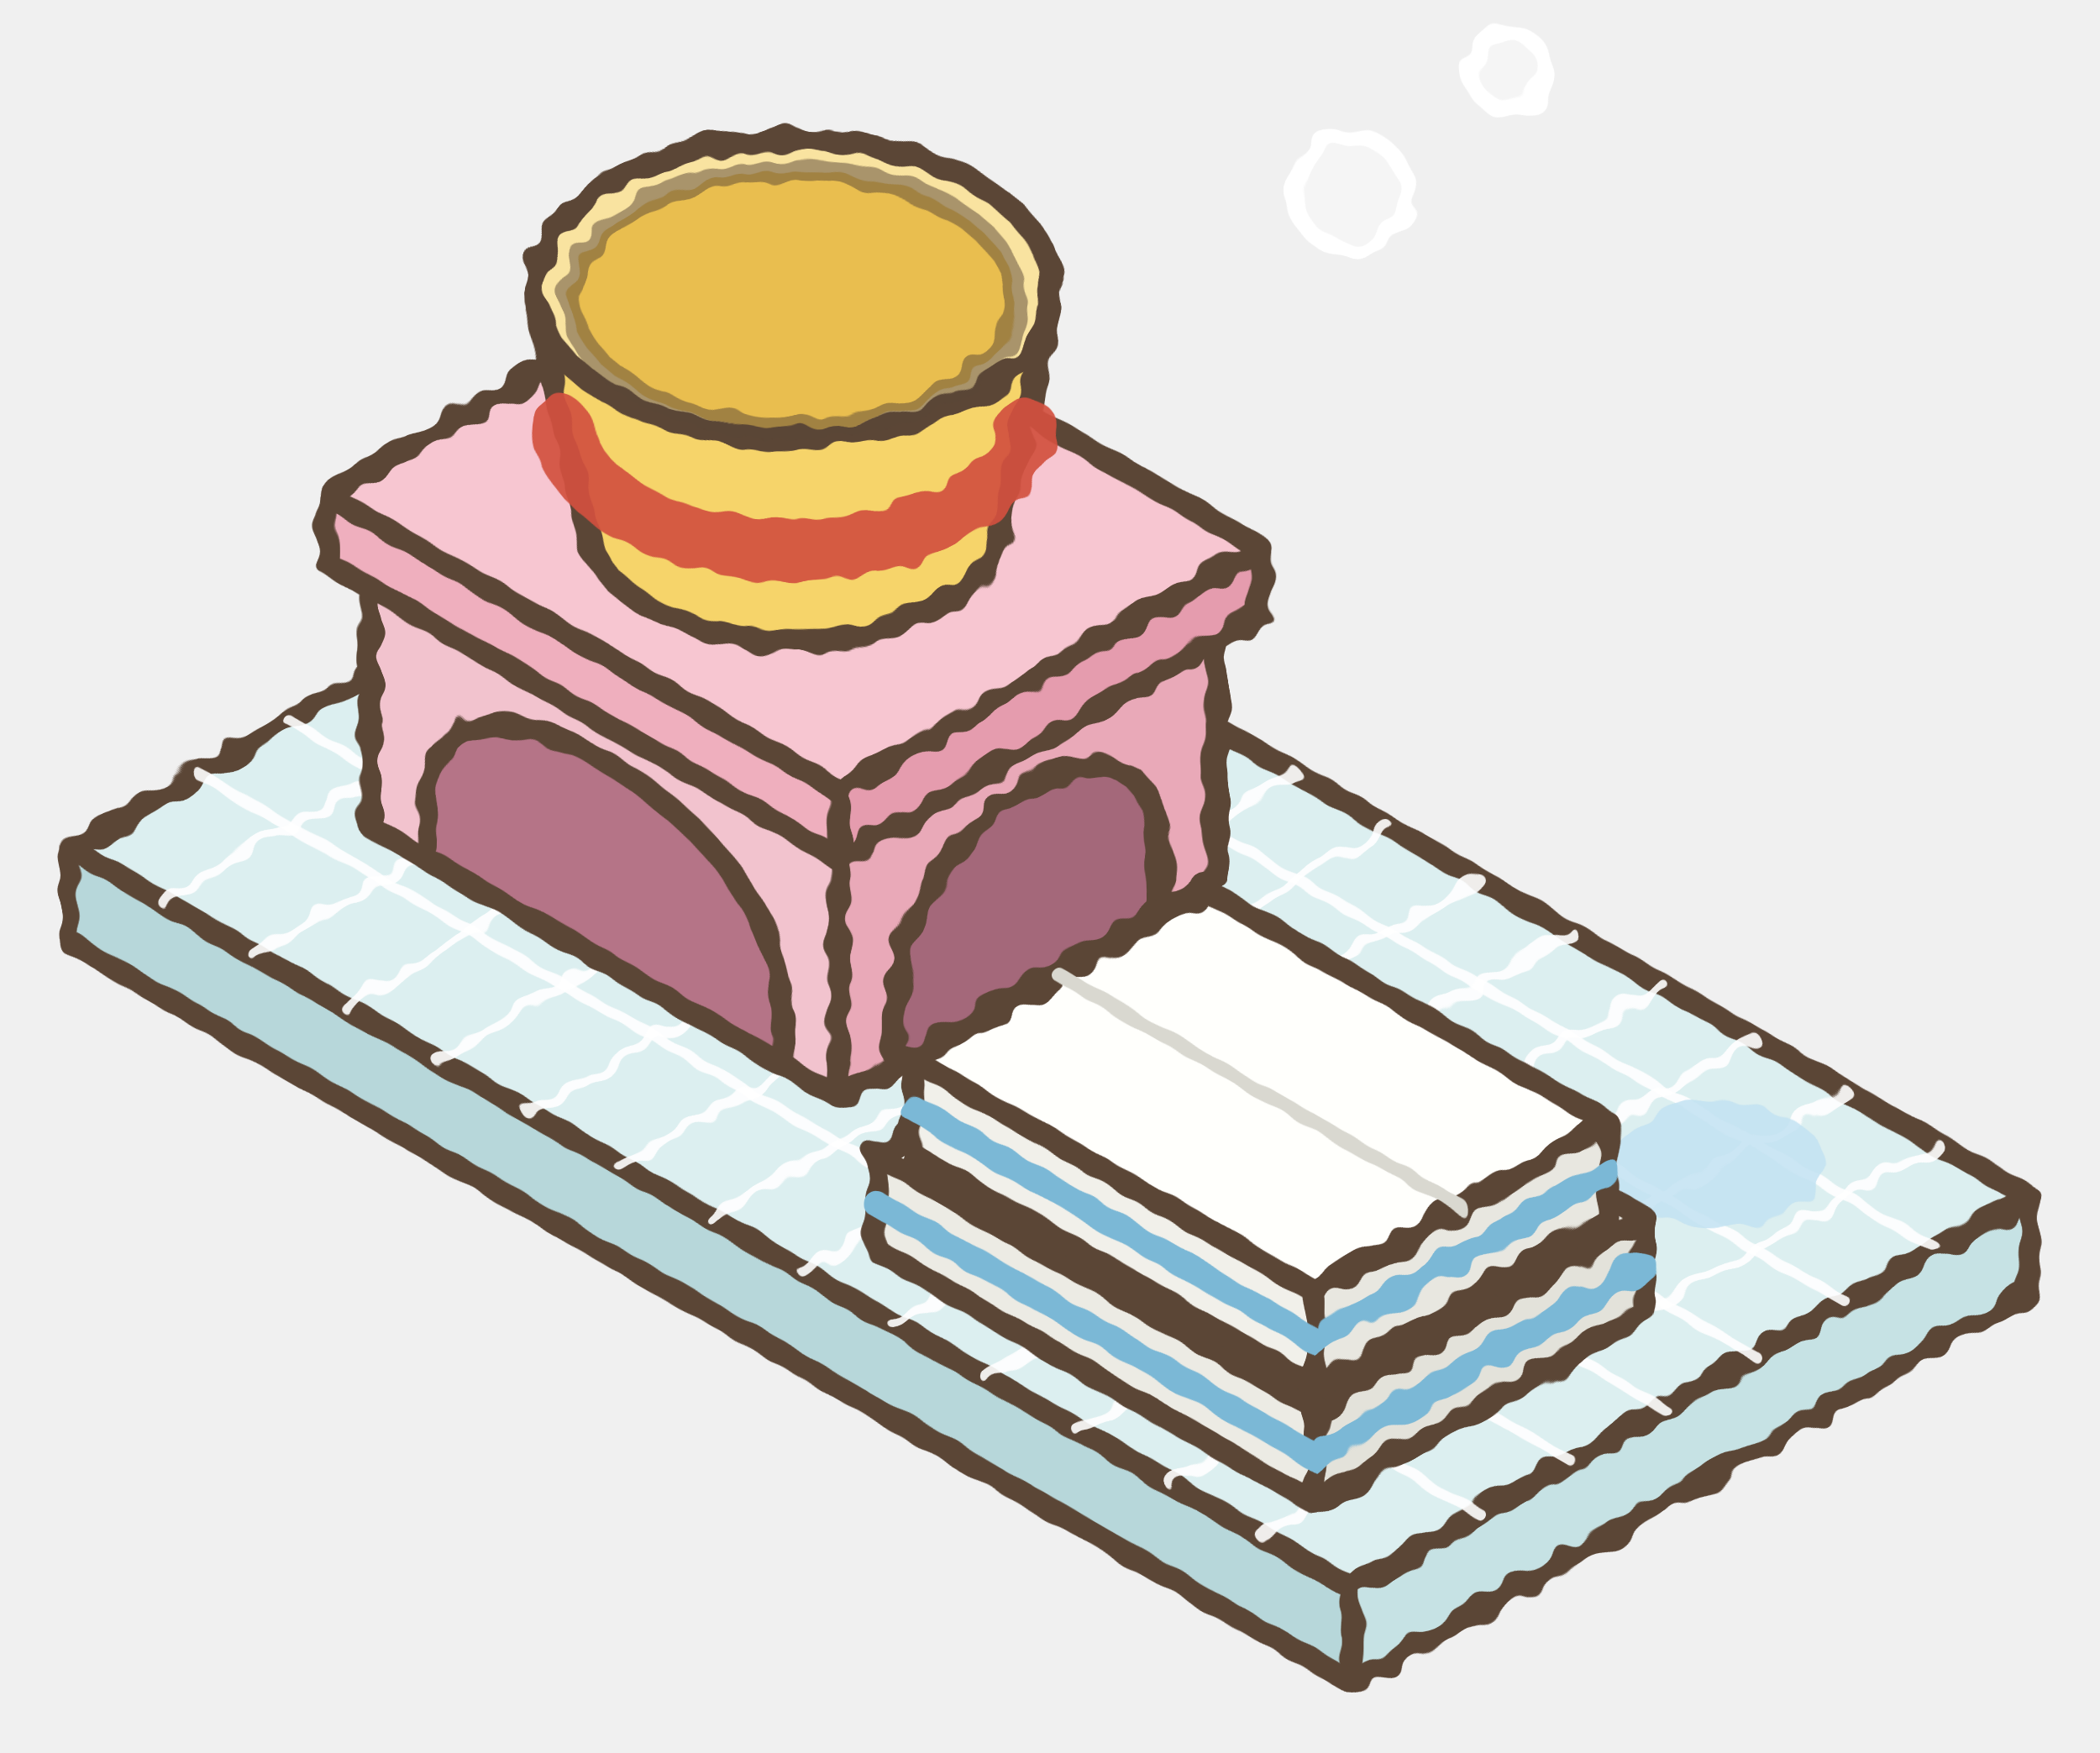
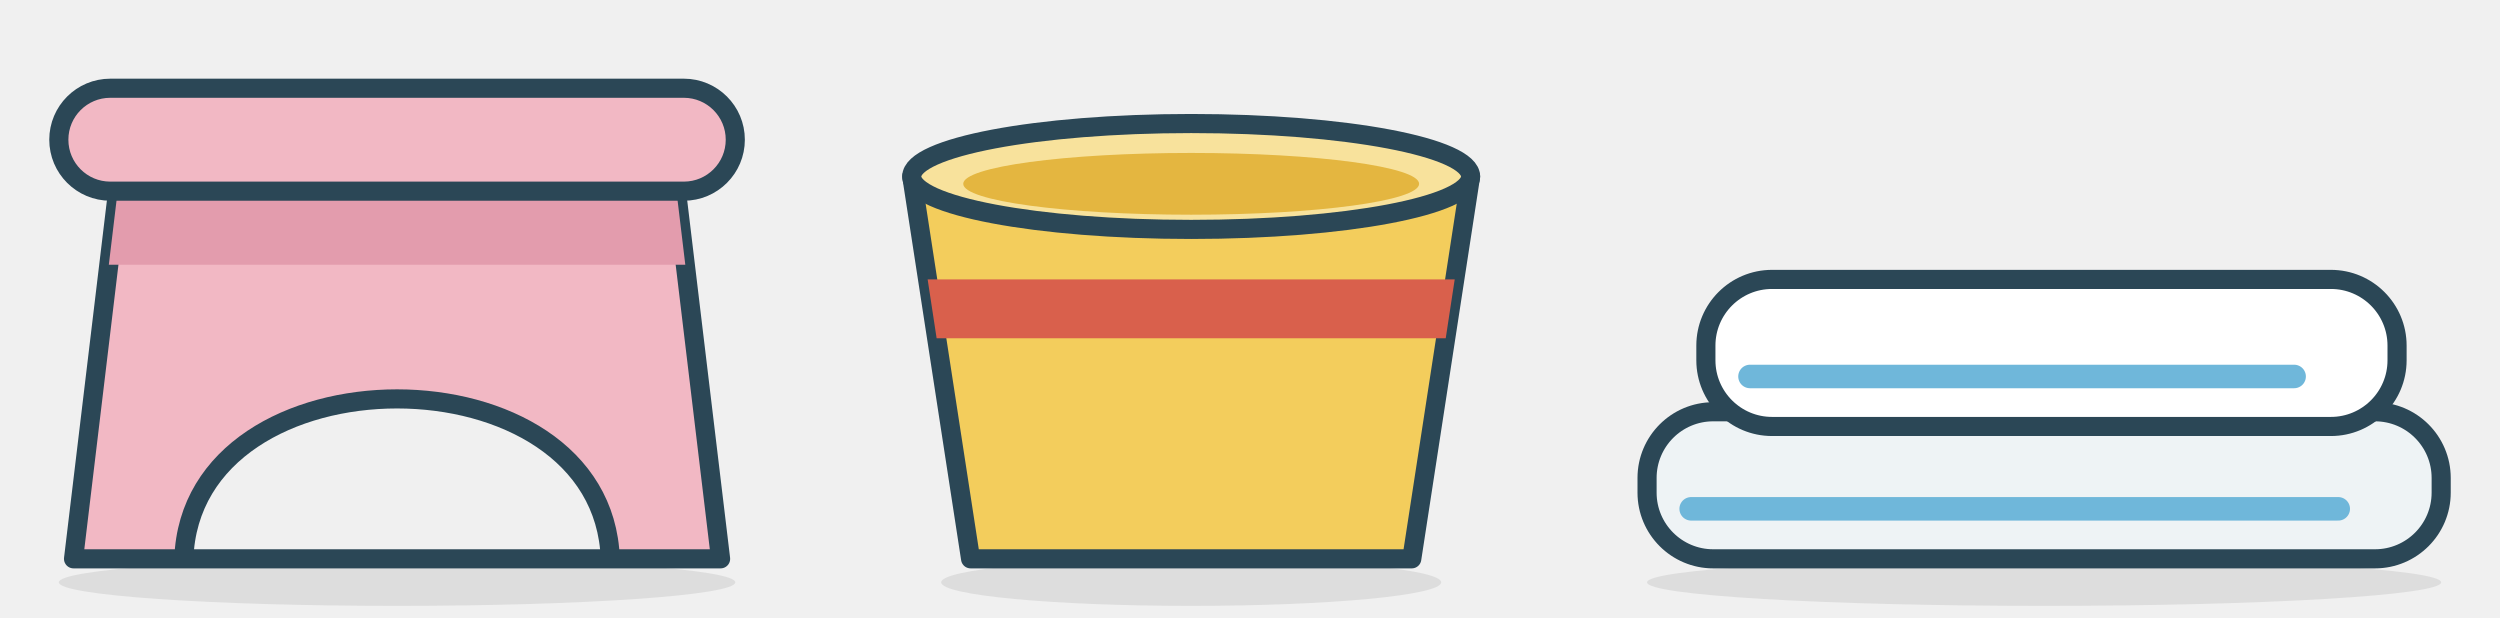
- <svg xmlns="http://www.w3.org/2000/svg" viewBox="19.4 13.7 89.4 74.6">
-   <defs>
-     <filter id="w" x="-5%" y="-5%" width="110%" height="110%">
-       <feTurbulence type="fractalNoise" baseFrequency=".9" numOctaves="1" seed="3" />
-       <feDisplacementMap in="SourceGraphic" scale=".9" />
-     </filter>
-   </defs>
-   <g filter="url(#w)">
-     <path d="M22.38,53.85 L76.94,85.35 L76.94,81.30 L22.38,49.80Z" fill="#B7D7DA" stroke="#5B4636" stroke-width="0.95" stroke-linejoin="round" />
-     <path d="M105.78,68.70 L76.94,85.35 L76.94,81.30 L105.78,64.65Z" fill="#C6E2E4" stroke="#5B4636" stroke-width="0.95" stroke-linejoin="round" />
-     <path d="M51.22,33.15 L105.78,64.65 L76.94,81.30 L22.38,49.80Z" fill="#DCEFF0" stroke="#5B4636" stroke-width="0.95" stroke-linejoin="round" />
-     <path d="M55.12,35.40 L26.28,52.05" fill="none" stroke="#FFFFFF" stroke-width="0.45" stroke-linecap="round" opacity=".9" />
-     <path d="M59.01,37.65 L30.18,54.30" fill="none" stroke="#FFFFFF" stroke-width="0.45" stroke-linecap="round" opacity=".9" />
-     <path d="M62.91,39.90 L34.07,56.55" fill="none" stroke="#FFFFFF" stroke-width="0.45" stroke-linecap="round" opacity=".9" />
-     <path d="M66.81,42.15 L37.97,58.80" fill="none" stroke="#FFFFFF" stroke-width="0.45" stroke-linecap="round" opacity=".9" />
-     <path d="M70.71,44.40 L41.87,61.05" fill="none" stroke="#FFFFFF" stroke-width="0.45" stroke-linecap="round" opacity=".9" />
-     <path d="M74.60,46.65 L45.76,63.30" fill="none" stroke="#FFFFFF" stroke-width="0.45" stroke-linecap="round" opacity=".9" />
-     <path d="M78.50,48.90 L49.66,65.55" fill="none" stroke="#FFFFFF" stroke-width="0.45" stroke-linecap="round" opacity=".9" />
-     <path d="M82.40,51.15 L53.56,67.80" fill="none" stroke="#FFFFFF" stroke-width="0.45" stroke-linecap="round" opacity=".9" />
-     <path d="M86.29,53.40 L57.46,70.05" fill="none" stroke="#FFFFFF" stroke-width="0.45" stroke-linecap="round" opacity=".9" />
-     <path d="M90.19,55.65 L61.35,72.30" fill="none" stroke="#FFFFFF" stroke-width="0.45" stroke-linecap="round" opacity=".9" />
-     <path d="M94.09,57.90 L65.25,74.55" fill="none" stroke="#FFFFFF" stroke-width="0.45" stroke-linecap="round" opacity=".9" />
-     <path d="M97.99,60.15 L69.15,76.80" fill="none" stroke="#FFFFFF" stroke-width="0.45" stroke-linecap="round" opacity=".9" />
-     <path d="M101.88,62.40 L73.04,79.05" fill="none" stroke="#FFFFFF" stroke-width="0.45" stroke-linecap="round" opacity=".9" />
-     <path d="M47.32,35.40 L101.88,66.90" fill="none" stroke="#FFFFFF" stroke-width="0.45" stroke-linecap="round" opacity=".9" />
-     <path d="M43.43,37.65 L97.99,69.15" fill="none" stroke="#FFFFFF" stroke-width="0.45" stroke-linecap="round" opacity=".9" />
-     <path d="M39.53,39.90 L94.09,71.40" fill="none" stroke="#FFFFFF" stroke-width="0.45" stroke-linecap="round" opacity=".9" />
-     <path d="M35.63,42.15 L90.19,73.65" fill="none" stroke="#FFFFFF" stroke-width="0.45" stroke-linecap="round" opacity=".9" />
-     <path d="M31.74,44.40 L86.29,75.90" fill="none" stroke="#FFFFFF" stroke-width="0.45" stroke-linecap="round" opacity=".9" />
-     <path d="M27.84,46.65 L82.40,78.15" fill="none" stroke="#FFFFFF" stroke-width="0.45" stroke-linecap="round" opacity=".9" />
-     <path d="M95.80,65.19 L95.35,65.42 L94.84,65.61 L94.30,65.77 L93.73,65.88 L93.13,65.95 L92.53,65.97 L91.93,65.95 L91.33,65.88 L90.76,65.77 L90.22,65.61 L89.71,65.42 L89.26,65.19 L88.86,64.93 L88.52,64.64 L88.25,64.32 L88.06,63.99 L87.94,63.65 L87.90,63.30 L87.94,62.95 L88.06,62.61 L88.25,62.28 L88.52,61.96 L88.86,61.67 L89.26,61.41 L89.71,61.18 L90.22,60.99 L90.76,60.83 L91.33,60.72 L91.93,60.65 L92.53,60.63 L93.13,60.65 L93.73,60.72 L94.30,60.83 L94.84,60.99 L95.35,61.18 L95.80,61.41 L96.20,61.67 L96.54,61.96 L96.81,62.28 L97.00,62.61 L97.12,62.95 L97.16,63.30 L97.12,63.65 L97.00,63.99 L96.81,64.32 L96.54,64.64 L96.20,64.93Z" fill="#C2E2F2" stroke="none" stroke-width="0.95" stroke-linejoin="round" opacity=".85" />
-     <g>
-       <path d="M35.16,48.90 L55.12,60.42 L55.12,49.17 L35.16,37.65Z" fill="#F2C3CE" stroke="#5B4636" stroke-width="0.95" stroke-linejoin="round" />
-       <path d="M71.17,51.15 L55.12,60.42 L55.12,49.17 L71.17,39.90Z" fill="#E9A9B8" stroke="#5B4636" stroke-width="0.95" stroke-linejoin="round" />
-       <path d="M51.22,28.38 L71.17,39.90 L55.12,49.17 L35.16,37.65Z" fill="#F4B9C6" stroke="#5B4636" stroke-width="0.95" stroke-linejoin="round" />
-       <path d="M37.50,50.25 L37.50,50.25 L37.57,47.77 L37.76,46.60 L38.08,45.78 L38.53,45.20 L39.08,44.81 L39.74,44.60 L40.49,44.53 L41.32,44.61 L42.22,44.82 L43.16,45.14 L44.14,45.58 L45.14,46.11 L46.14,46.73 L47.12,47.43 L48.06,48.19 L48.96,49.02 L49.79,49.90 L50.54,50.83 L51.20,51.81 L51.76,52.84 L52.20,53.93 L52.52,55.12 L52.71,56.51 L52.78,59.07 L52.78,59.07Z" fill="#B57487" stroke="#5B4636" stroke-width="0.95" stroke-linejoin="round" />
-       <path d="M68.84,52.50 L68.84,52.50 L68.79,50.01 L68.64,48.81 L68.40,47.95 L68.07,47.30 L67.66,46.83 L67.17,46.52 L66.61,46.34 L65.99,46.30 L65.32,46.37 L64.62,46.56 L63.89,46.85 L63.15,47.24 L62.40,47.71 L61.67,48.26 L60.97,48.89 L60.30,49.58 L59.68,50.34 L59.12,51.16 L58.63,52.04 L58.22,52.99 L57.89,54.02 L57.65,55.16 L57.50,56.52 L57.46,59.07 L57.46,59.07Z" fill="#A4687A" stroke="#5B4636" stroke-width="0.95" stroke-linejoin="round" />
-       <path d="M33.29,37.65 L55.12,50.25 L55.12,47.37 L33.29,34.77Z" fill="#EFAFBE" stroke="#5B4636" stroke-width="0.95" stroke-linejoin="round" />
-       <path d="M73.04,39.90 L55.12,50.25 L55.12,47.37 L73.04,37.02Z" fill="#E59CAE" stroke="#5B4636" stroke-width="0.95" stroke-linejoin="round" />
-       <path d="M51.22,24.42 L73.04,37.02 L55.12,47.37 L33.29,34.77Z" fill="#F7C6D1" stroke="#5B4636" stroke-width="0.95" stroke-linejoin="round" />
-       <path d="M53.17,32.29 L59.40,35.90" fill="none" stroke="#D98DA0" stroke-width="0.7" stroke-linecap="round" />
-     </g>
-     <path d="M42.15,25.99 L42.24,25.16 L42.52,24.35 L42.99,23.56 L43.62,22.81 L44.42,22.12 L45.37,21.49 L46.46,20.95 L47.66,20.48 L48.95,20.12 L50.32,19.85 L51.73,19.69 L53.17,19.63 L54.61,19.69 L56.02,19.85 L57.39,20.12 L58.68,20.48 L59.88,20.95 L60.96,21.49 L61.91,22.12 L62.72,22.81 L63.35,23.56 L63.82,24.35 L64.10,25.16 L64.19,25.99 L64.10,26.83 L61.91,36.56 L61.69,37.21 L61.32,37.84 L60.81,38.44 L60.17,38.99 L59.40,39.49 L58.54,39.93 L57.58,40.30 L56.54,40.60 L55.45,40.81 L54.32,40.94 L53.17,40.99 L52.02,40.94 L50.89,40.81 L49.79,40.60 L48.76,40.30 L47.80,39.93 L46.93,39.49 L46.17,38.99 L45.53,38.44 L45.02,37.84 L44.65,37.21 L44.43,36.56 L42.24,26.83Z" fill="#F6D46A" stroke="#5B4636" stroke-width="0.95" stroke-linejoin="round" />
-     <path d="M60.96,30.49 L59.88,31.04 L58.68,31.51 L57.39,31.87 L56.02,32.14 L54.61,32.30 L53.17,32.36 L51.73,32.30 L50.32,32.14 L48.95,31.87 L47.66,31.51 L46.46,31.04 L45.37,30.49 L44.42,29.87 L43.62,29.18 L42.99,28.43 L42.52,27.64 L42.24,26.83 L42.15,25.99 L42.24,25.16 L42.52,24.35 L42.99,23.56 L43.62,22.81 L44.42,22.12 L45.37,21.49 L46.46,20.95 L47.66,20.48 L48.95,20.12 L50.32,19.85 L51.73,19.69 L53.17,19.63 L54.61,19.69 L56.02,19.85 L57.39,20.12 L58.68,20.48 L59.88,20.95 L60.96,21.49 L61.91,22.12 L62.72,22.81 L63.35,23.56 L63.82,24.35 L64.10,25.16 L64.19,25.99 L64.10,26.83 L63.82,27.64 L63.35,28.43 L62.72,29.18 L61.91,29.87Z" fill="#F9E3A0" stroke="#5B4636" stroke-width="0.95" stroke-linejoin="round" />
-     <path d="M59.87,30.31 L58.94,30.79 L57.91,31.18 L56.80,31.50 L55.62,31.73 L54.41,31.87 L53.17,31.92 L51.93,31.87 L50.72,31.73 L49.54,31.50 L48.43,31.18 L47.40,30.79 L46.47,30.31 L45.65,29.78 L44.96,29.18 L44.41,28.54 L44.01,27.86 L43.77,27.16 L43.69,26.44 L43.77,25.73 L44.01,25.03 L44.41,24.35 L44.96,23.71 L45.65,23.11 L46.47,22.57 L47.40,22.10 L48.43,21.71 L49.54,21.39 L50.72,21.16 L51.93,21.02 L53.17,20.97 L54.41,21.02 L55.62,21.16 L56.80,21.39 L57.91,21.71 L58.94,22.10 L59.87,22.57 L60.69,23.11 L61.38,23.71 L61.93,24.35 L62.33,25.03 L62.57,25.73 L62.65,26.44 L62.57,27.16 L62.33,27.86 L61.93,28.54 L61.38,29.18 L60.69,29.78Z" fill="#E9BE4F" stroke="#5B4636" stroke-width="0.95" stroke-linejoin="round" stroke-opacity=".5" />
-     <path d="M63.05,31.89 L62.92,32.46 L62.69,33.01 L62.37,33.54 L61.96,34.05 L61.46,34.54 L60.88,35.00 L60.22,35.42 L59.50,35.80 L58.72,36.14 L57.88,36.44 L56.99,36.68 L56.07,36.87 L55.12,37.01 L54.15,37.09 L53.17,37.12 L52.19,37.09 L51.22,37.01 L50.27,36.87 L49.35,36.68 L48.46,36.44 L47.62,36.14 L46.84,35.80 L46.11,35.42 L45.46,35.00 L44.88,34.54 L44.38,34.05 L43.97,33.54 L43.65,33.01 L43.42,32.46 L43.29,31.89" fill="none" stroke="#D2503F" stroke-width="2.6" stroke-linecap="round" opacity=".92" />
-     <path d="M56.68,66.90 L75.38,77.70 L75.38,73.65 L56.68,62.85Z" fill="#ECEBE4" stroke="#5B4636" stroke-width="0.95" stroke-linejoin="round" />
-     <path d="M89.41,69.60 L75.38,77.70 L75.38,73.65 L89.41,65.55Z" fill="#E3E2DA" stroke="#5B4636" stroke-width="0.95" stroke-linejoin="round" />
-     <path d="M70.71,54.75 L89.41,65.55 L75.38,73.65 L56.68,62.85Z" fill="#FBFBF7" stroke="#5B4636" stroke-width="0.95" stroke-linejoin="round" />
-     <path d="M58.24,62.85 L75.38,72.75 L75.38,68.70 L58.24,58.80Z" fill="#F1F0EA" stroke="#5B4636" stroke-width="0.95" stroke-linejoin="round" />
-     <path d="M87.85,65.55 L75.38,72.75 L75.38,68.70 L87.85,61.50Z" fill="#E8E7E0" stroke="#5B4636" stroke-width="0.95" stroke-linejoin="round" />
-     <path d="M70.71,51.60 L87.85,61.50 L75.38,68.70 L58.24,58.80Z" fill="#FFFFFC" stroke="#5B4636" stroke-width="0.95" stroke-linejoin="round" />
-     <path d="M56.68,64.92 L75.38,75.72 L89.41,67.62" fill="none" stroke="#7BB8D6" stroke-width="1.1" stroke-linecap="round" />
-     <path d="M58.24,60.87 L75.38,70.77 L87.85,63.57" fill="none" stroke="#7BB8D6" stroke-width="1.1" stroke-linecap="round" />
-     <path d="M64.47,55.20 L81.62,65.10" fill="none" stroke="#D9D8D0" stroke-width="0.6" stroke-linecap="round" />
-     <circle cx="76.9" cy="21.9" r="2.4" fill="#FFFFFF" fill-opacity=".35" stroke="#FFFFFF" stroke-width=".7" />
-     <circle cx="83.6" cy="16.7" r="1.6" fill="#FFFFFF" fill-opacity=".35" stroke="#FFFFFF" stroke-width=".7" />
-   </g>
+ <svg xmlns="http://www.w3.org/2000/svg" viewBox="0 8 170 42">
+   <ellipse cx="27" cy="47.6" rx="23" ry="1.6" fill="#000" fill-opacity=".08" />
+   <path d="M8 21 H46 L49 46 H5 Z M12.5 46 C13 31.5 41 31.5 41.5 46 Z" fill="#F2B8C4" fill-rule="evenodd" stroke="#2B4756" stroke-width="1.3" stroke-linejoin="round" stroke-linecap="round" />
+   <path d="M8 21 H46 L46.6 26 H7.4 Z" fill="#E39CAD" stroke="none" />
+   <rect x="4" y="14" width="46" height="7" rx="3.5" fill="#F2B8C4" stroke="#2B4756" stroke-width="1.3" stroke-linejoin="round" stroke-linecap="round" />
+   <ellipse cx="81" cy="47.6" rx="17" ry="1.6" fill="#000" fill-opacity=".08" />
+   <path d="M62 20 H100 L96 46 H66 Z" fill="#F3CD5C" stroke="#2B4756" stroke-width="1.3" stroke-linejoin="round" stroke-linecap="round" />
+   <path d="M63.08 27 H98.92 L98.31 31 H63.69 Z" fill="#D9604C" />
+   <ellipse cx="81" cy="20" rx="19" ry="3.6" fill="#F8E29C" stroke="#2B4756" stroke-width="1.3" stroke-linejoin="round" stroke-linecap="round" />
+   <ellipse cx="81" cy="20.5" rx="15.5" ry="2.1" fill="#E4B640" />
+   <ellipse cx="139" cy="47.6" rx="27" ry="1.6" fill="#000" fill-opacity=".08" />
+   <rect x="112" y="36" width="54" height="10" rx="4.5" fill="#EEF3F5" stroke="#2B4756" stroke-width="1.3" stroke-linejoin="round" stroke-linecap="round" />
+   <path d="M115 42.6 H159" stroke="#6FB7DA" stroke-width="1.6" stroke-linecap="round" />
+   <rect x="116" y="27" width="47" height="10" rx="4.5" fill="#FFFFFF" stroke="#2B4756" stroke-width="1.3" stroke-linejoin="round" stroke-linecap="round" />
+   <path d="M119 33.6 H156" stroke="#6FB7DA" stroke-width="1.6" stroke-linecap="round" />
</svg>
